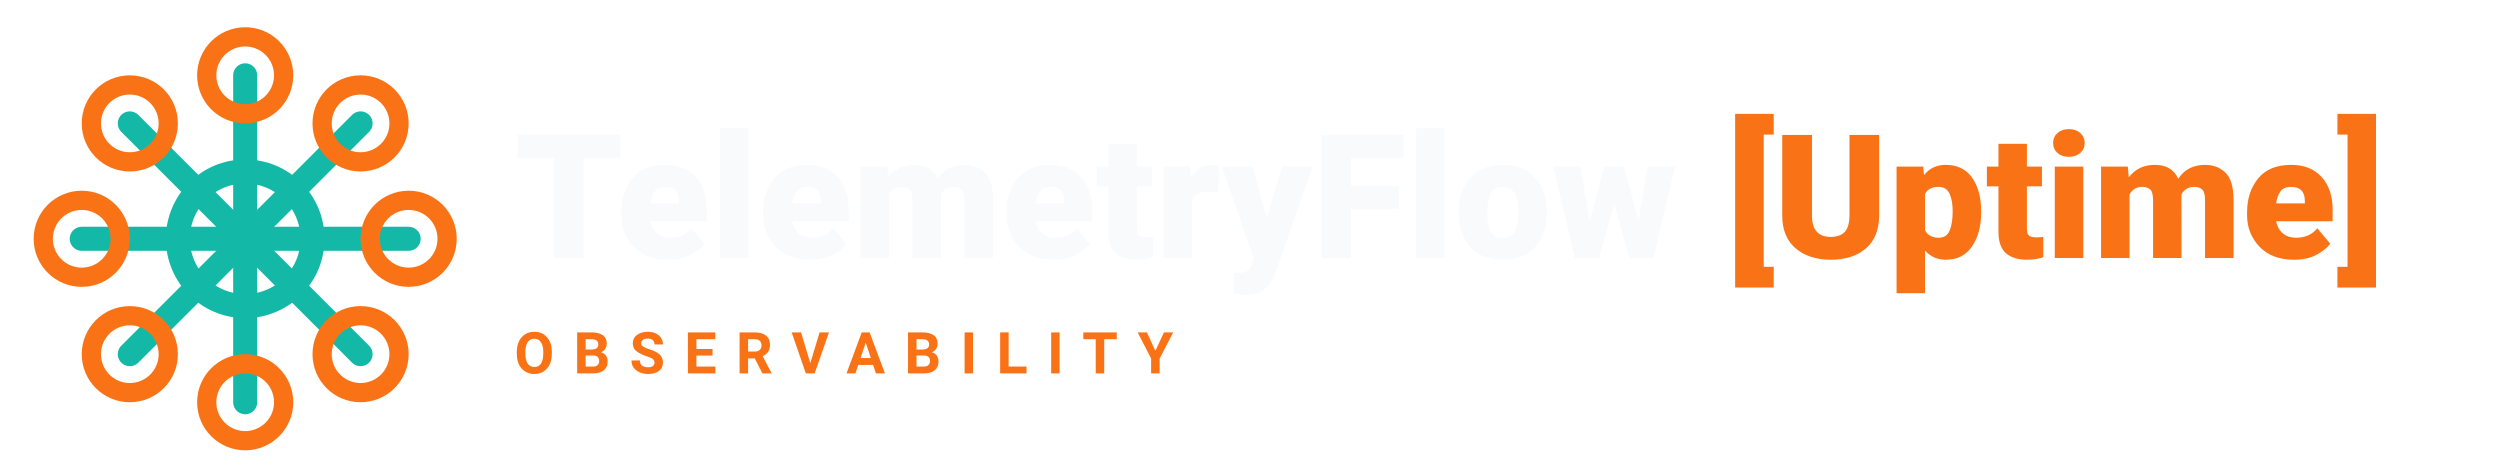
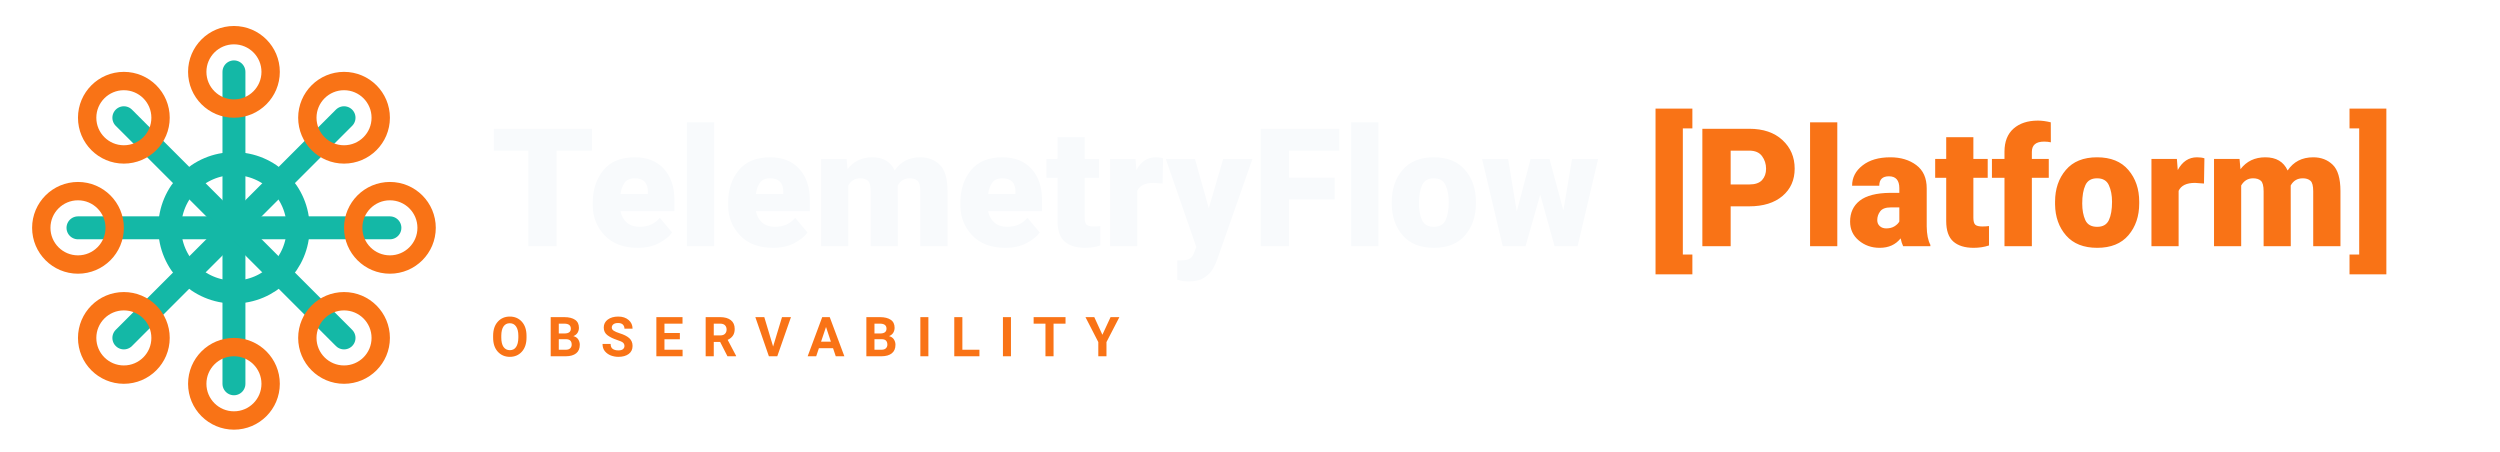
- <svg xmlns="http://www.w3.org/2000/svg" viewBox="0 0 520 97" width="1560" height="295">
+ <svg xmlns="http://www.w3.org/2000/svg" viewBox="0 0 545 97" width="1635" height="295">
  <g transform="translate(7,5)">
    <g id="icon">
      <g stroke="#14b8a6" stroke-width="5" stroke-linecap="round">
        <line x1="44" y1="44" x2="44" y2="10" />
        <line x1="44" y1="44" x2="68" y2="20" />
        <line x1="44" y1="44" x2="78" y2="44" />
        <line x1="44" y1="44" x2="68" y2="68" />
        <line x1="44" y1="44" x2="44" y2="78" />
        <line x1="44" y1="44" x2="20" y2="68" />
        <line x1="44" y1="44" x2="10" y2="44" />
        <line x1="44" y1="44" x2="20" y2="20" />
      </g>
      <g fill="none" stroke="#f97316" stroke-width="4">
        <circle cx="44" cy="10" r="8" />
        <circle cx="68" cy="20" r="8" />
        <circle cx="78" cy="44" r="8" />
        <circle cx="68" cy="68" r="8" />
        <circle cx="44" cy="78" r="8" />
        <circle cx="20" cy="68" r="8" />
        <circle cx="10" cy="44" r="8" />
        <circle cx="20" cy="20" r="8" />
      </g>
      <circle cx="44" cy="44" r="14" fill="none" stroke="#14b8a6" stroke-width="5" />
      <line x1="37" y1="37" x2="51" y2="51" stroke="#14b8a6" stroke-width="4" stroke-linecap="round" />
      <line x1="51" y1="37" x2="37" y2="51" stroke="#14b8a6" stroke-width="4" stroke-linecap="round" />
    </g>
    <text x="100" y="48" font-family="system-ui,-apple-system,BlinkMacSystemFont,Roboto,sans-serif" font-size="36" font-weight="800" fill="#f8fafc">TelemetryFlow</text>
-     <text x="352" y="48" font-family="system-ui,-apple-system,BlinkMacSystemFont,Roboto,sans-serif" font-size="36" font-weight="800" fill="#f97316">[Uptime]</text>
+     <text x="352" y="48" font-family="system-ui,-apple-system,BlinkMacSystemFont,Roboto,sans-serif" font-size="36" font-weight="800" fill="#f97316">[Platform]</text>
    <text x="100" y="72" font-family="system-ui,-apple-system,BlinkMacSystemFont,Roboto,sans-serif" font-size="12" font-weight="600" fill="#f97316" letter-spacing="4">OBSERVABILITY</text>
  </g>
</svg>
